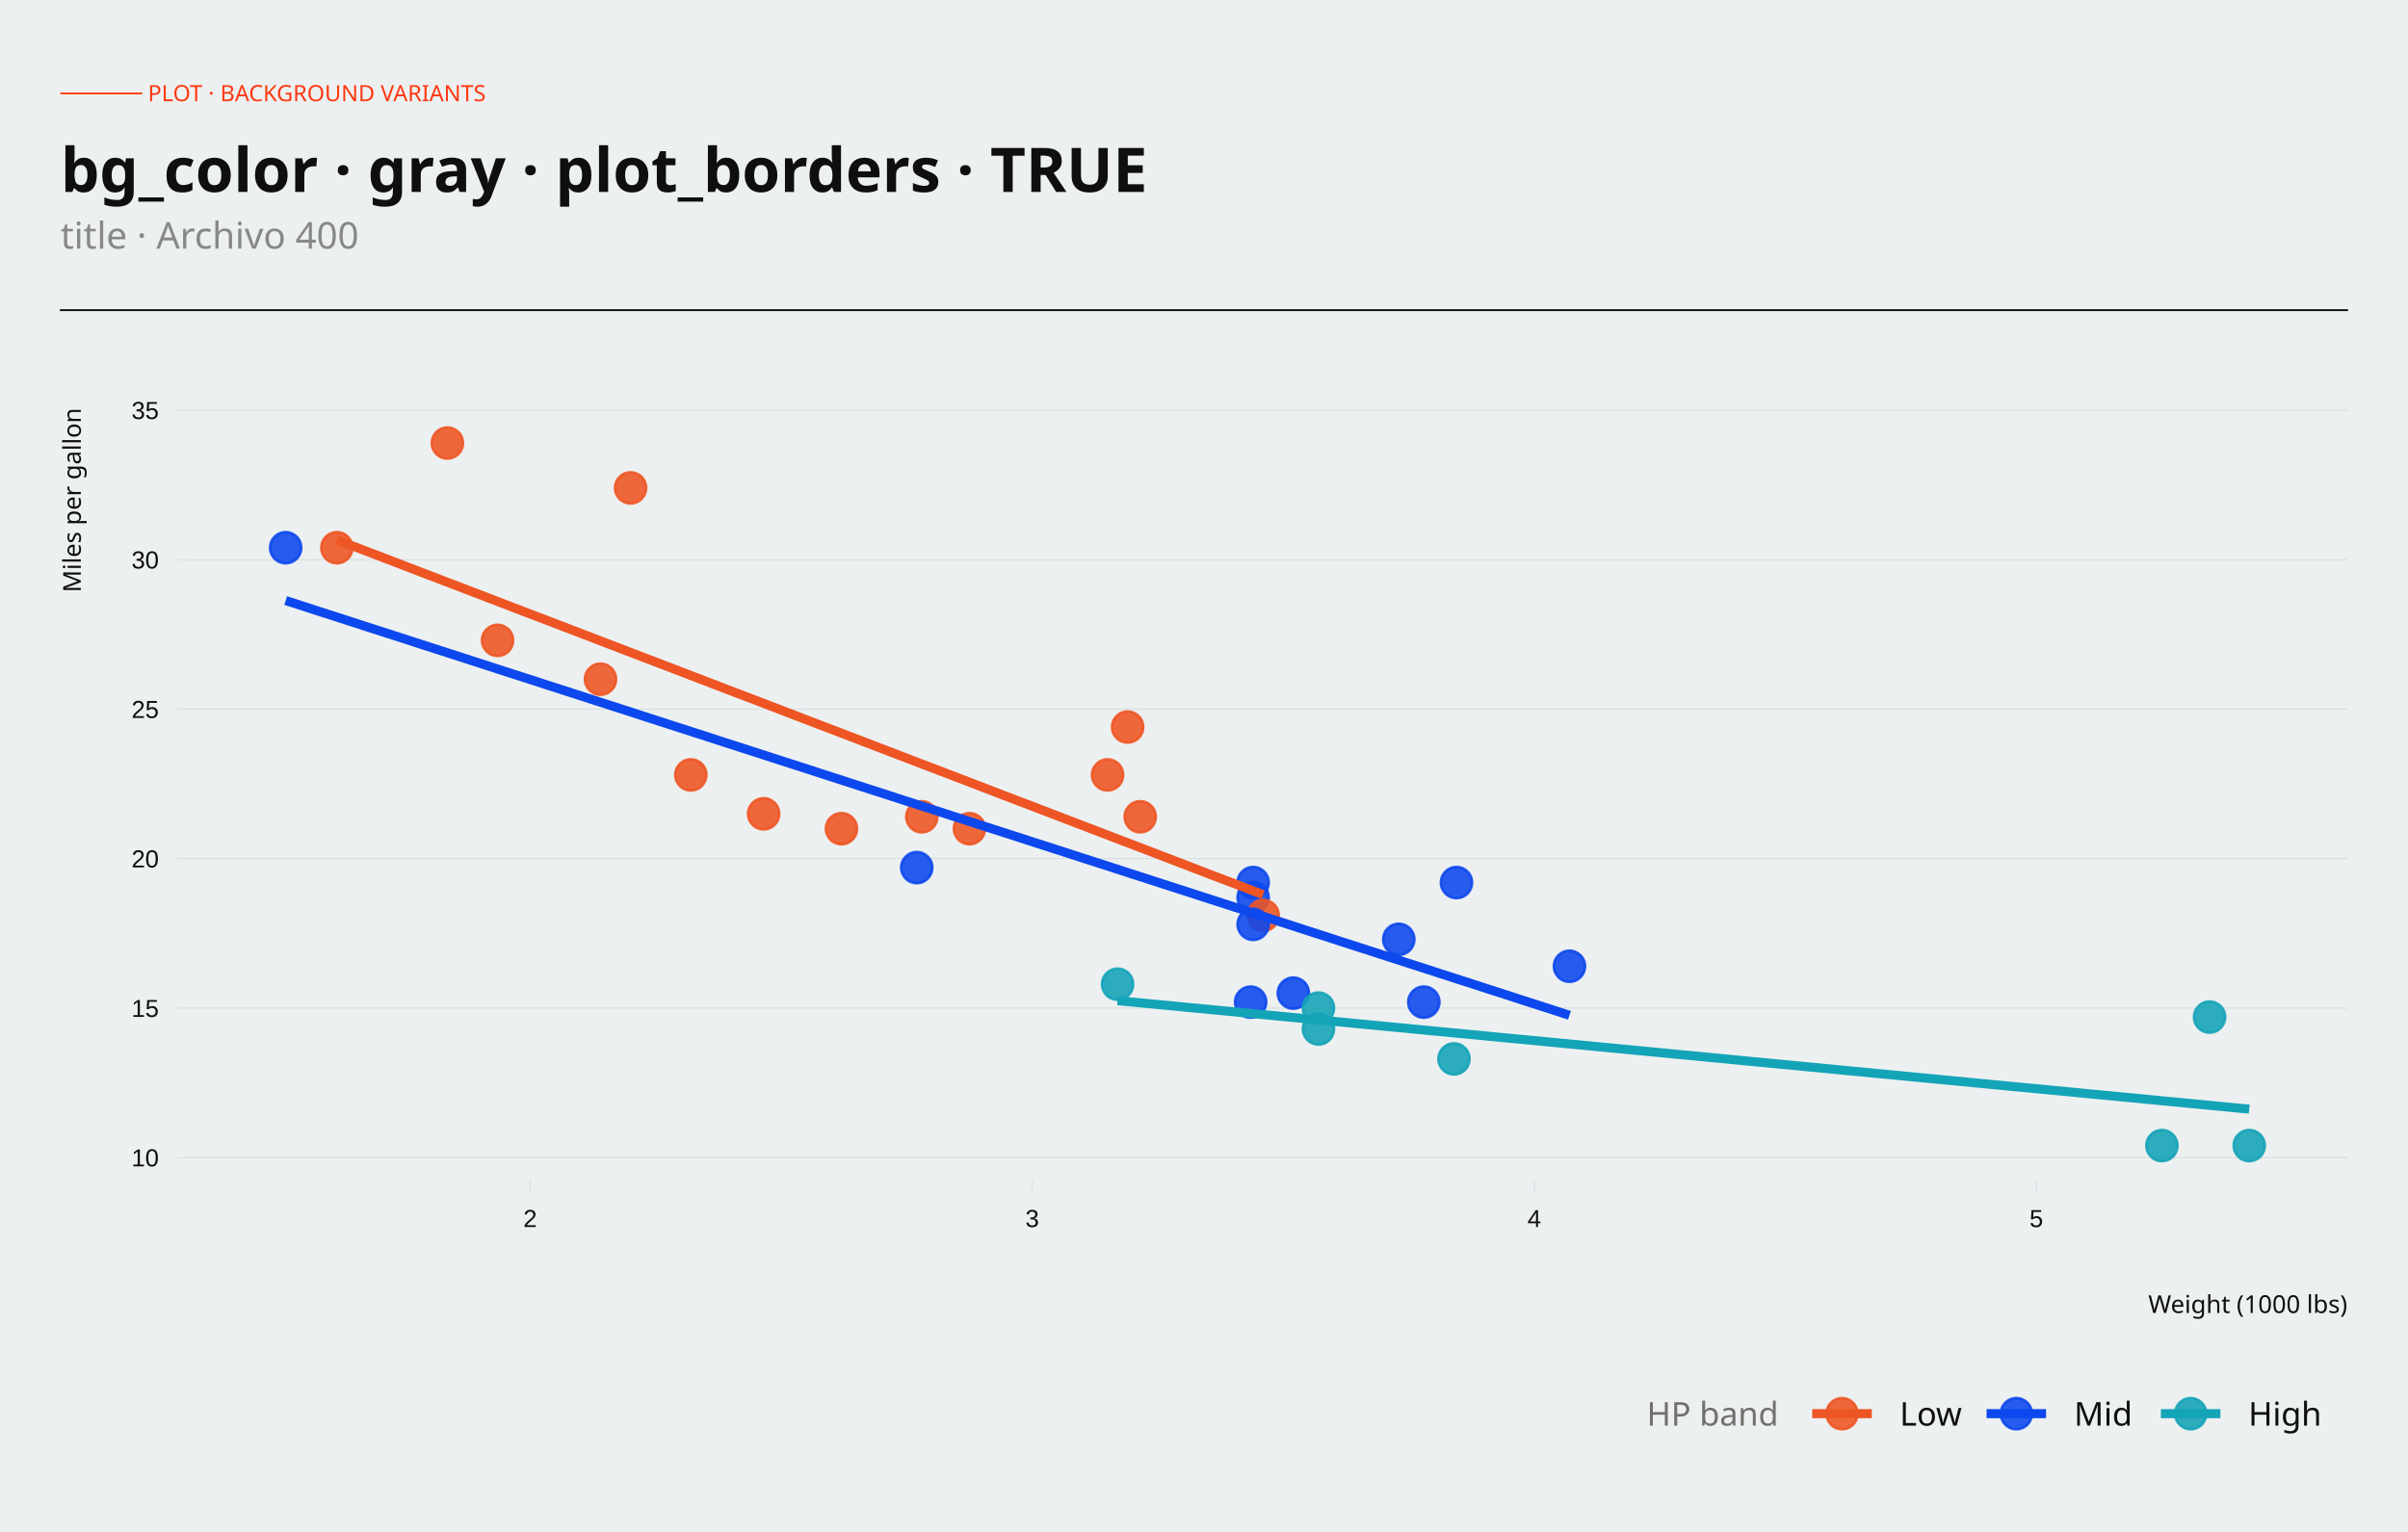
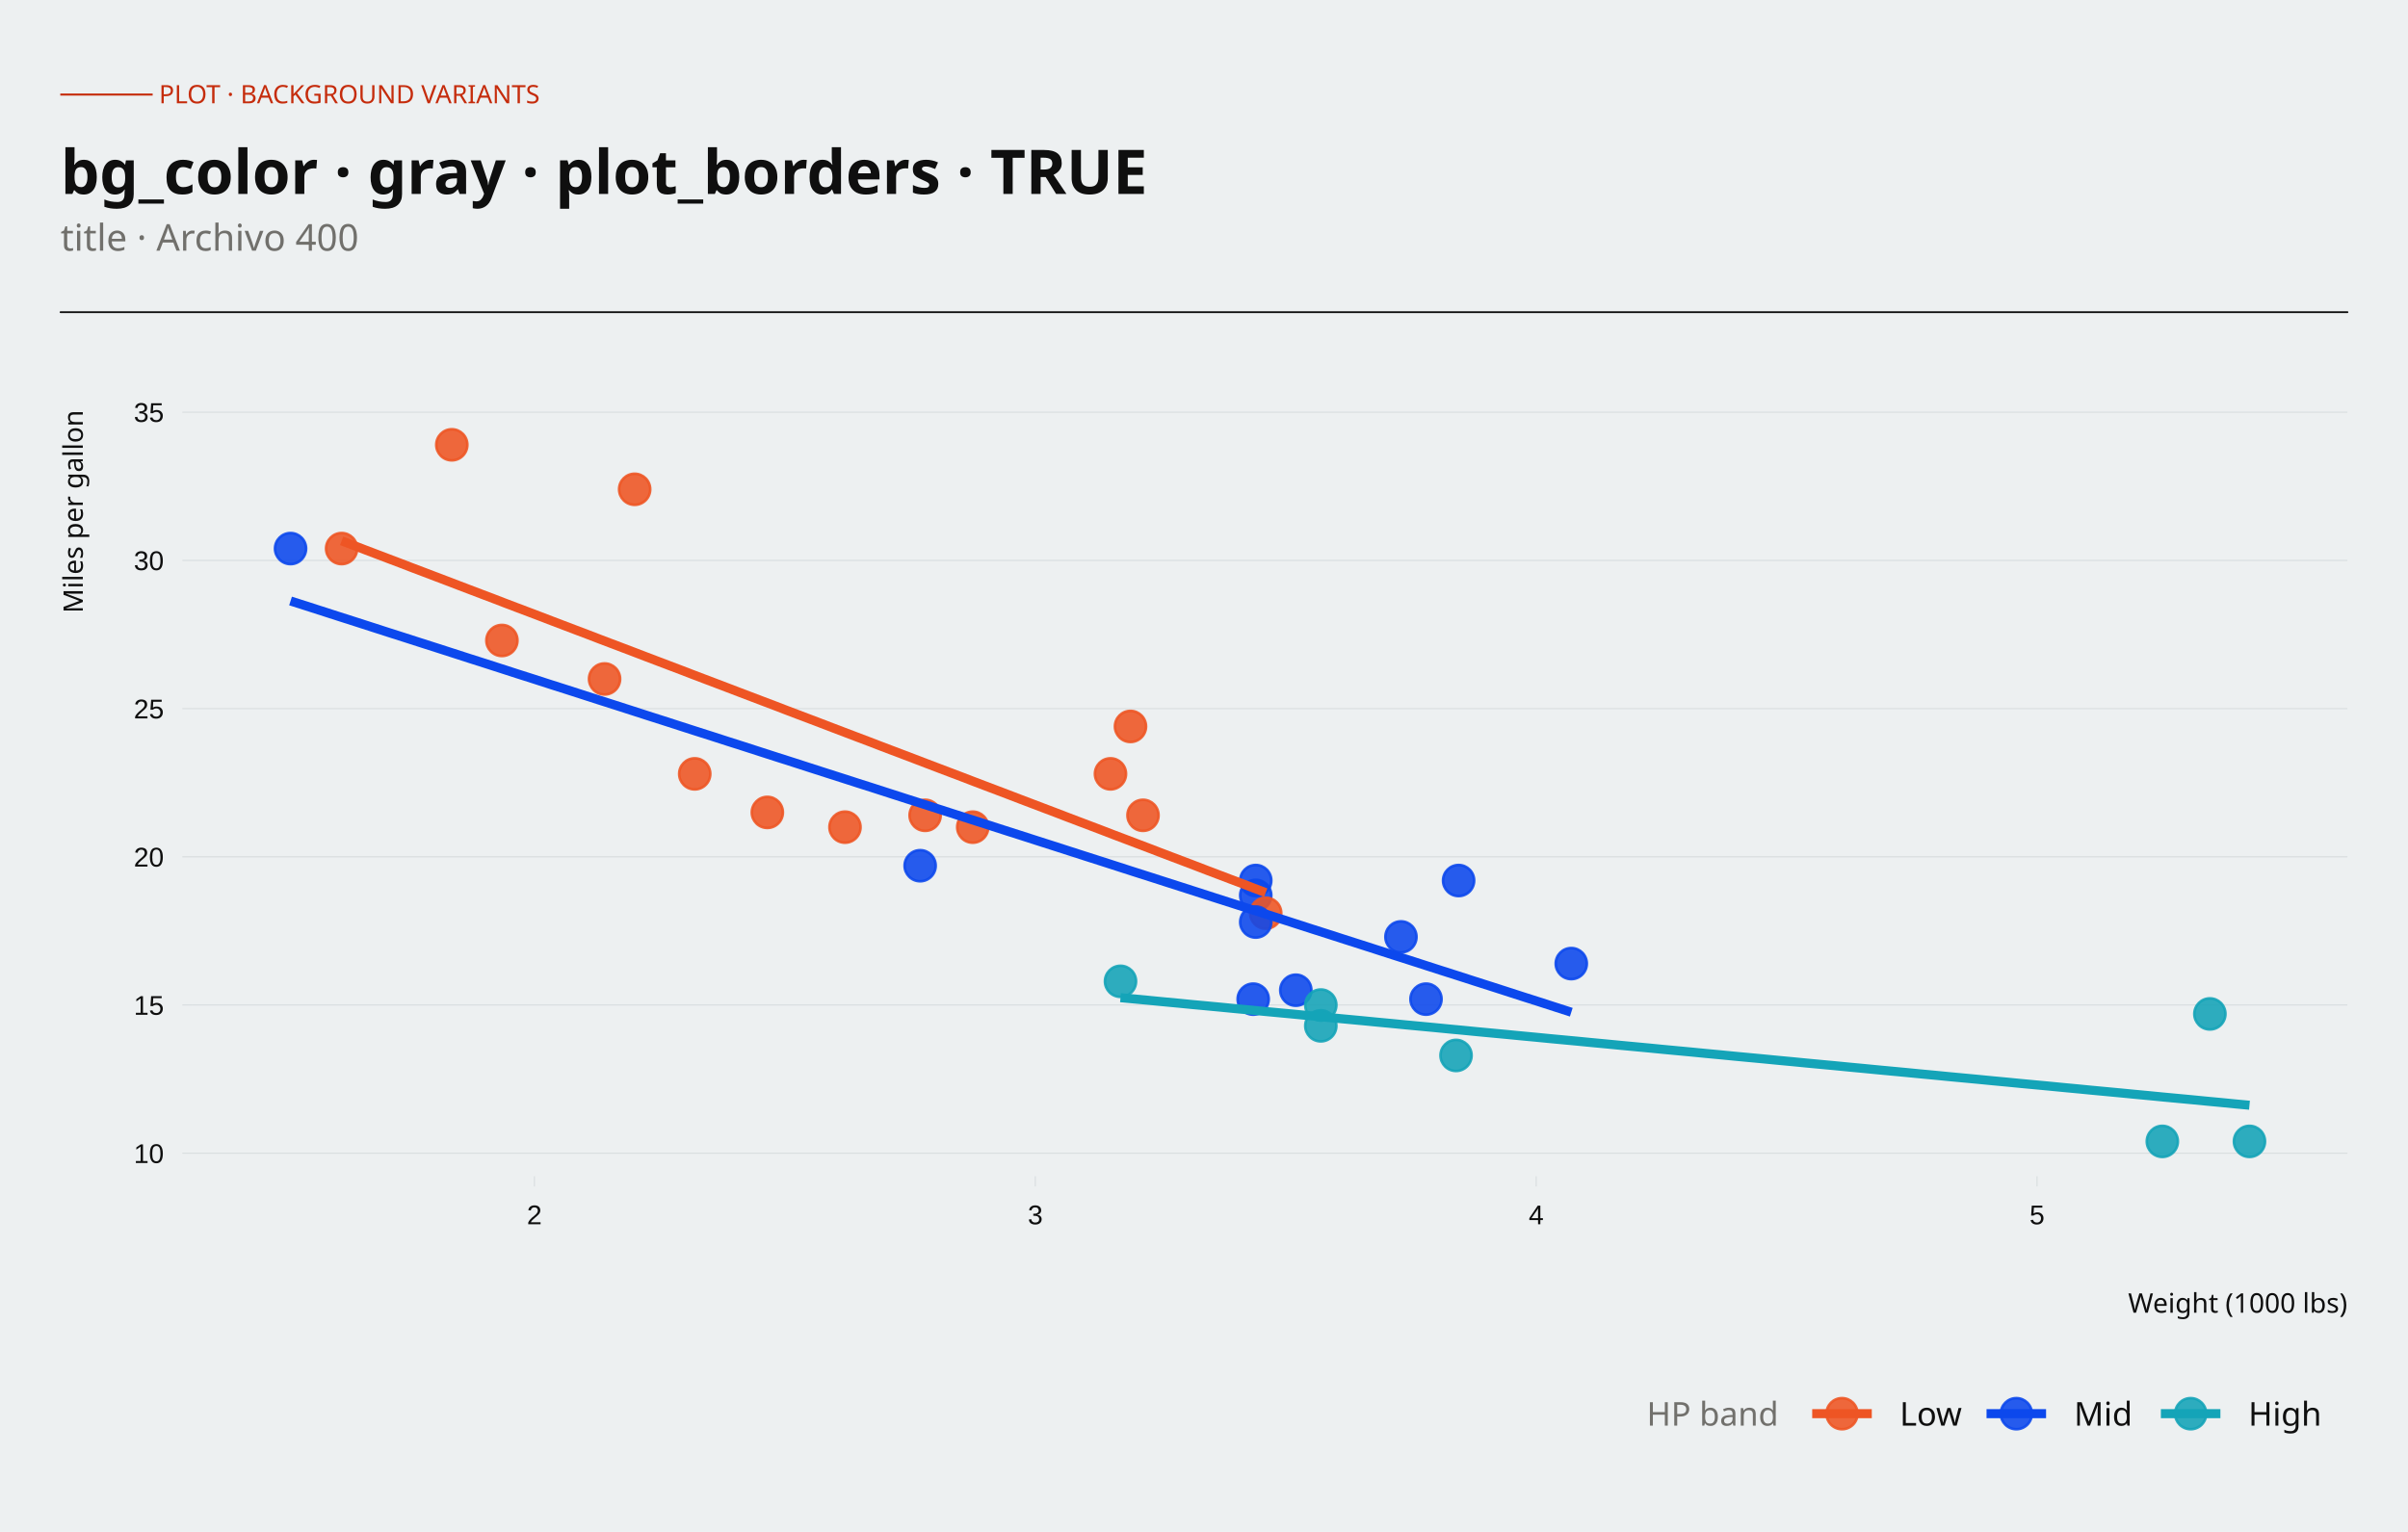
<svg xmlns="http://www.w3.org/2000/svg" width="396.00pt" height="252.00pt" viewBox="0 0 396.00 252.00">
  <g class="svglite">
    <defs>
      <style type="text/css">
    .svglite line, .svglite polyline, .svglite polygon, .svglite path, .svglite rect, .svglite circle {
      fill: none;
      stroke: #000000;
      stroke-linecap: round;
      stroke-linejoin: round;
      stroke-miterlimit: 10.00;
    }
    .svglite text {
      white-space: pre;
    }
    .svglite g.glyphgroup path {
      fill: inherit;
      stroke: none;
    }
  </style>
    </defs>
    <rect width="100%" height="100%" style="stroke: none; fill: none;" />
    <defs>
      <clipPath id="cpMC4wMHwzOTYuMDB8MC4wMHwyNTIuMDA=">
        <rect x="0.00" y="0.00" width="396.00" height="252.00" />
      </clipPath>
    </defs>
    <g clip-path="url(#cpMC4wMHwzOTYuMDB8MC4wMHwyNTIuMDA=)">
-       <rect x="-0" y="0.00" width="396.00" height="252.00" style="stroke-width: 0.65; stroke: none; fill: #EDF0F1;" />
+       <rect x="-0" y="-0" width="396.00" height="252.00" style="stroke-width: 0.65; stroke: none; fill: #EDF0F1;" />
    </g>
    <defs>
-       <clipPath id="cpMzAuODN8Mzg2LjA0fDY3LjEwfDE5NC4yMw==">
-         <rect x="30.83" y="67.10" width="355.20" height="127.13" />
+       <clipPath id="cpMzEuNjd8Mzg2LjA0fDY3LjQ0fDE5My40OQ==">
+         <rect x="31.67" y="67.44" width="354.37" height="126.05" />
      </clipPath>
    </defs>
-     <g clip-path="url(#cpMzAuODN8Mzg2LjA0fDY3LjEwfDE5NC4yMw==)">
-       <rect x="30.83" y="67.10" width="355.20" height="127.13" style="stroke-width: 0.65; stroke: none; fill: #EDF0F1;" />
-       <polyline points="30.83,190.42 386.04,190.42 " style="stroke-width: 0.15; stroke: #D4D9DB; stroke-linecap: butt;" />
-       <polyline points="30.83,165.83 386.04,165.83 " style="stroke-width: 0.15; stroke: #D4D9DB; stroke-linecap: butt;" />
-       <polyline points="30.83,141.24 386.04,141.24 " style="stroke-width: 0.15; stroke: #D4D9DB; stroke-linecap: butt;" />
-       <polyline points="30.83,116.65 386.04,116.65 " style="stroke-width: 0.15; stroke: #D4D9DB; stroke-linecap: butt;" />
-       <polyline points="30.83,92.06 386.04,92.06 " style="stroke-width: 0.15; stroke: #D4D9DB; stroke-linecap: butt;" />
-       <polyline points="30.83,67.47 386.04,67.47 " style="stroke-width: 0.15; stroke: #D4D9DB; stroke-linecap: butt;" />
-       <circle cx="138.38" cy="136.32" r="2.56" style="stroke-width: 0.43; stroke: #EE5524; stroke-opacity: 0.88; fill: #EE5524; fill-opacity: 0.88;" />
-       <circle cx="159.43" cy="136.32" r="2.56" style="stroke-width: 0.43; stroke: #EE5524; stroke-opacity: 0.88; fill: #EE5524; fill-opacity: 0.88;" />
-       <circle cx="113.61" cy="127.47" r="2.56" style="stroke-width: 0.43; stroke: #EE5524; stroke-opacity: 0.88; fill: #EE5524; fill-opacity: 0.88;" />
-       <circle cx="187.51" cy="134.36" r="2.56" style="stroke-width: 0.43; stroke: #EE5524; stroke-opacity: 0.88; fill: #EE5524; fill-opacity: 0.88;" />
-       <circle cx="206.08" cy="147.64" r="2.56" style="stroke-width: 0.43; stroke: #0C48ED; stroke-opacity: 0.88; fill: #0C48ED; fill-opacity: 0.88;" />
-       <circle cx="207.73" cy="150.59" r="2.56" style="stroke-width: 0.43; stroke: #EE5524; stroke-opacity: 0.88; fill: #EE5524; fill-opacity: 0.88;" />
-       <circle cx="216.82" cy="169.27" r="2.56" style="stroke-width: 0.43; stroke: #14A4B8; stroke-opacity: 0.88; fill: #14A4B8; fill-opacity: 0.88;" />
-       <circle cx="185.44" cy="119.60" r="2.56" style="stroke-width: 0.43; stroke: #EE5524; stroke-opacity: 0.88; fill: #EE5524; fill-opacity: 0.88;" />
-       <circle cx="182.14" cy="127.47" r="2.56" style="stroke-width: 0.43; stroke: #EE5524; stroke-opacity: 0.88; fill: #EE5524; fill-opacity: 0.88;" />
-       <circle cx="206.08" cy="145.18" r="2.56" style="stroke-width: 0.43; stroke: #0C48ED; stroke-opacity: 0.88; fill: #0C48ED; fill-opacity: 0.88;" />
-       <circle cx="206.08" cy="152.06" r="2.56" style="stroke-width: 0.43; stroke: #0C48ED; stroke-opacity: 0.88; fill: #0C48ED; fill-opacity: 0.88;" />
-       <circle cx="258.10" cy="158.95" r="2.56" style="stroke-width: 0.43; stroke: #0C48ED; stroke-opacity: 0.88; fill: #0C48ED; fill-opacity: 0.88;" />
-       <circle cx="230.03" cy="154.52" r="2.56" style="stroke-width: 0.43; stroke: #0C48ED; stroke-opacity: 0.88; fill: #0C48ED; fill-opacity: 0.88;" />
-       <circle cx="234.15" cy="164.85" r="2.56" style="stroke-width: 0.43; stroke: #0C48ED; stroke-opacity: 0.88; fill: #0C48ED; fill-opacity: 0.88;" />
-       <circle cx="355.53" cy="188.45" r="2.56" style="stroke-width: 0.43; stroke: #14A4B8; stroke-opacity: 0.88; fill: #14A4B8; fill-opacity: 0.88;" />
-       <circle cx="369.89" cy="188.45" r="2.56" style="stroke-width: 0.43; stroke: #14A4B8; stroke-opacity: 0.88; fill: #14A4B8; fill-opacity: 0.88;" />
-       <circle cx="363.37" cy="167.31" r="2.56" style="stroke-width: 0.43; stroke: #14A4B8; stroke-opacity: 0.88; fill: #14A4B8; fill-opacity: 0.88;" />
-       <circle cx="103.70" cy="80.26" r="2.56" style="stroke-width: 0.43; stroke: #EE5524; stroke-opacity: 0.88; fill: #EE5524; fill-opacity: 0.88;" />
-       <circle cx="55.40" cy="90.10" r="2.56" style="stroke-width: 0.43; stroke: #EE5524; stroke-opacity: 0.88; fill: #EE5524; fill-opacity: 0.88;" />
-       <circle cx="73.57" cy="72.88" r="2.56" style="stroke-width: 0.43; stroke: #EE5524; stroke-opacity: 0.88; fill: #EE5524; fill-opacity: 0.88;" />
-       <circle cx="125.58" cy="133.87" r="2.56" style="stroke-width: 0.43; stroke: #EE5524; stroke-opacity: 0.88; fill: #EE5524; fill-opacity: 0.88;" />
-       <circle cx="212.69" cy="163.37" r="2.56" style="stroke-width: 0.43; stroke: #0C48ED; stroke-opacity: 0.88; fill: #0C48ED; fill-opacity: 0.88;" />
-       <circle cx="205.67" cy="164.85" r="2.56" style="stroke-width: 0.43; stroke: #0C48ED; stroke-opacity: 0.88; fill: #0C48ED; fill-opacity: 0.88;" />
-       <circle cx="239.11" cy="174.19" r="2.56" style="stroke-width: 0.43; stroke: #14A4B8; stroke-opacity: 0.88; fill: #14A4B8; fill-opacity: 0.88;" />
-       <circle cx="239.52" cy="145.18" r="2.56" style="stroke-width: 0.43; stroke: #0C48ED; stroke-opacity: 0.88; fill: #0C48ED; fill-opacity: 0.88;" />
-       <circle cx="81.82" cy="105.34" r="2.56" style="stroke-width: 0.43; stroke: #EE5524; stroke-opacity: 0.88; fill: #EE5524; fill-opacity: 0.88;" />
-       <circle cx="98.75" cy="111.73" r="2.56" style="stroke-width: 0.43; stroke: #EE5524; stroke-opacity: 0.88; fill: #EE5524; fill-opacity: 0.88;" />
-       <circle cx="46.98" cy="90.10" r="2.56" style="stroke-width: 0.43; stroke: #0C48ED; stroke-opacity: 0.88; fill: #0C48ED; fill-opacity: 0.88;" />
-       <circle cx="183.79" cy="161.90" r="2.56" style="stroke-width: 0.43; stroke: #14A4B8; stroke-opacity: 0.88; fill: #14A4B8; fill-opacity: 0.88;" />
-       <circle cx="150.76" cy="142.72" r="2.56" style="stroke-width: 0.43; stroke: #0C48ED; stroke-opacity: 0.88; fill: #0C48ED; fill-opacity: 0.88;" />
-       <circle cx="216.82" cy="165.83" r="2.56" style="stroke-width: 0.43; stroke: #14A4B8; stroke-opacity: 0.88; fill: #14A4B8; fill-opacity: 0.88;" />
-       <circle cx="151.59" cy="134.36" r="2.56" style="stroke-width: 0.43; stroke: #EE5524; stroke-opacity: 0.88; fill: #EE5524; fill-opacity: 0.88;" />
-       <polyline points="55.40,88.82 57.33,89.56 59.26,90.29 61.19,91.03 63.11,91.77 65.04,92.51 66.97,93.25 68.90,93.99 70.83,94.73 72.76,95.47 74.68,96.20 76.61,96.94 78.54,97.68 80.47,98.42 82.40,99.16 84.32,99.90 86.25,100.64 88.18,101.38 90.11,102.11 92.04,102.85 93.97,103.59 95.89,104.33 97.82,105.07 99.75,105.81 101.68,106.55 103.61,107.29 105.54,108.03 107.46,108.76 109.39,109.50 111.32,110.24 113.25,110.98 115.18,111.72 117.11,112.46 119.03,113.20 120.96,113.94 122.89,114.67 124.82,115.41 126.75,116.15 128.67,116.89 130.60,117.63 132.53,118.37 134.46,119.11 136.39,119.85 138.32,120.58 140.24,121.32 142.17,122.06 144.10,122.80 146.03,123.54 147.96,124.28 149.89,125.02 151.81,125.76 153.74,126.49 155.67,127.23 157.60,127.97 159.53,128.71 161.46,129.45 163.38,130.19 165.31,130.93 167.24,131.67 169.17,132.40 171.10,133.14 173.02,133.88 174.95,134.62 176.88,135.36 178.81,136.10 180.74,136.84 182.67,137.58 184.59,138.32 186.52,139.05 188.45,139.79 190.38,140.53 192.31,141.27 194.24,142.01 196.16,142.75 198.09,143.49 200.02,144.23 201.95,144.96 203.88,145.70 205.81,146.44 207.73,147.18 " style="stroke-width: 1.49; stroke: #EE5524; stroke-linecap: butt;" />
-       <polyline points="46.98,98.79 49.65,99.65 52.32,100.52 55.00,101.38 57.67,102.24 60.34,103.11 63.01,103.97 65.69,104.83 68.36,105.70 71.03,106.56 73.70,107.42 76.38,108.29 79.05,109.15 81.72,110.02 84.39,110.88 87.07,111.74 89.74,112.61 92.41,113.47 95.08,114.33 97.75,115.20 100.43,116.06 103.10,116.92 105.77,117.79 108.44,118.65 111.12,119.52 113.79,120.38 116.46,121.24 119.13,122.11 121.81,122.97 124.48,123.83 127.15,124.70 129.82,125.56 132.50,126.42 135.17,127.29 137.84,128.15 140.51,129.02 143.19,129.88 145.86,130.74 148.53,131.61 151.20,132.47 153.88,133.33 156.55,134.20 159.22,135.06 161.89,135.93 164.56,136.79 167.24,137.65 169.91,138.52 172.58,139.38 175.25,140.24 177.93,141.11 180.60,141.97 183.27,142.83 185.94,143.70 188.62,144.56 191.29,145.43 193.96,146.29 196.63,147.15 199.31,148.02 201.98,148.88 204.65,149.74 207.32,150.61 210.00,151.47 212.67,152.33 215.34,153.20 218.01,154.06 220.68,154.93 223.36,155.79 226.03,156.65 228.70,157.52 231.37,158.38 234.05,159.24 236.72,160.11 239.39,160.97 242.06,161.83 244.74,162.70 247.41,163.56 250.08,164.43 252.75,165.29 255.43,166.15 258.10,167.02 " style="stroke-width: 1.49; stroke: #0C48ED; stroke-linecap: butt;" />
-       <polyline points="183.79,164.61 186.15,164.83 188.50,165.06 190.86,165.28 193.21,165.51 195.57,165.74 197.92,165.96 200.28,166.19 202.64,166.41 204.99,166.64 207.35,166.87 209.70,167.09 212.06,167.32 214.41,167.54 216.77,167.77 219.13,167.99 221.48,168.22 223.84,168.45 226.19,168.67 228.55,168.90 230.90,169.12 233.26,169.35 235.62,169.58 237.97,169.80 240.33,170.03 242.68,170.25 245.04,170.48 247.39,170.71 249.75,170.93 252.11,171.16 254.46,171.38 256.82,171.61 259.17,171.83 261.53,172.06 263.88,172.29 266.24,172.51 268.60,172.74 270.95,172.96 273.31,173.19 275.66,173.42 278.02,173.64 280.37,173.87 282.73,174.09 285.09,174.32 287.44,174.55 289.80,174.77 292.15,175.00 294.51,175.22 296.86,175.45 299.22,175.67 301.58,175.90 303.93,176.13 306.29,176.35 308.64,176.58 311.00,176.80 313.35,177.03 315.71,177.26 318.07,177.48 320.42,177.71 322.78,177.93 325.13,178.16 327.49,178.39 329.84,178.61 332.20,178.84 334.56,179.06 336.91,179.29 339.27,179.51 341.62,179.74 343.98,179.97 346.33,180.19 348.69,180.42 351.05,180.64 353.40,180.87 355.76,181.10 358.11,181.32 360.47,181.55 362.82,181.77 365.18,182.00 367.54,182.23 369.89,182.45 " style="stroke-width: 1.49; stroke: #14A4B8; stroke-linecap: butt;" />
+     <g clip-path="url(#cpMzEuNjd8Mzg2LjA0fDY3LjQ0fDE5My40OQ==)">
+       <rect x="31.67" y="67.44" width="354.37" height="126.05" style="stroke-width: 0.65; stroke: none; fill: #EDF0F1;" />
+       <polyline points="31.67,189.71 386.04,189.71 " style="stroke-width: 0.15; stroke: #D4D9DB; stroke-linecap: butt;" />
+       <polyline points="31.67,165.33 386.04,165.33 " style="stroke-width: 0.15; stroke: #D4D9DB; stroke-linecap: butt;" />
+       <polyline points="31.67,140.95 386.04,140.95 " style="stroke-width: 0.15; stroke: #D4D9DB; stroke-linecap: butt;" />
+       <polyline points="31.67,116.57 386.04,116.57 " style="stroke-width: 0.15; stroke: #D4D9DB; stroke-linecap: butt;" />
+       <polyline points="31.67,92.19 386.04,92.19 " style="stroke-width: 0.15; stroke: #D4D9DB; stroke-linecap: butt;" />
+       <polyline points="31.67,67.81 386.04,67.81 " style="stroke-width: 0.15; stroke: #D4D9DB; stroke-linecap: butt;" />
+       <circle cx="138.96" cy="136.07" r="2.56" style="stroke-width: 0.43; stroke: #EE5524; stroke-opacity: 0.88; fill: #EE5524; fill-opacity: 0.88;" />
+       <circle cx="159.97" cy="136.07" r="2.56" style="stroke-width: 0.43; stroke: #EE5524; stroke-opacity: 0.88; fill: #EE5524; fill-opacity: 0.88;" />
+       <circle cx="114.25" cy="127.30" r="2.56" style="stroke-width: 0.43; stroke: #EE5524; stroke-opacity: 0.88; fill: #EE5524; fill-opacity: 0.88;" />
+       <circle cx="187.97" cy="134.12" r="2.56" style="stroke-width: 0.43; stroke: #EE5524; stroke-opacity: 0.88; fill: #EE5524; fill-opacity: 0.88;" />
+       <circle cx="206.51" cy="147.29" r="2.56" style="stroke-width: 0.43; stroke: #0C48ED; stroke-opacity: 0.88; fill: #0C48ED; fill-opacity: 0.88;" />
+       <circle cx="208.15" cy="150.22" r="2.56" style="stroke-width: 0.43; stroke: #EE5524; stroke-opacity: 0.88; fill: #EE5524; fill-opacity: 0.88;" />
+       <circle cx="217.21" cy="168.75" r="2.56" style="stroke-width: 0.43; stroke: #14A4B8; stroke-opacity: 0.88; fill: #14A4B8; fill-opacity: 0.88;" />
+       <circle cx="185.91" cy="119.50" r="2.56" style="stroke-width: 0.43; stroke: #EE5524; stroke-opacity: 0.88; fill: #EE5524; fill-opacity: 0.88;" />
+       <circle cx="182.62" cy="127.30" r="2.56" style="stroke-width: 0.43; stroke: #EE5524; stroke-opacity: 0.88; fill: #EE5524; fill-opacity: 0.88;" />
+       <circle cx="206.51" cy="144.85" r="2.56" style="stroke-width: 0.43; stroke: #0C48ED; stroke-opacity: 0.88; fill: #0C48ED; fill-opacity: 0.88;" />
+       <circle cx="206.51" cy="151.68" r="2.56" style="stroke-width: 0.43; stroke: #0C48ED; stroke-opacity: 0.88; fill: #0C48ED; fill-opacity: 0.88;" />
+       <circle cx="258.40" cy="158.51" r="2.56" style="stroke-width: 0.43; stroke: #0C48ED; stroke-opacity: 0.88; fill: #0C48ED; fill-opacity: 0.88;" />
+       <circle cx="230.39" cy="154.12" r="2.56" style="stroke-width: 0.43; stroke: #0C48ED; stroke-opacity: 0.88; fill: #0C48ED; fill-opacity: 0.88;" />
+       <circle cx="234.51" cy="164.36" r="2.56" style="stroke-width: 0.43; stroke: #0C48ED; stroke-opacity: 0.88; fill: #0C48ED; fill-opacity: 0.88;" />
+       <circle cx="355.60" cy="187.76" r="2.56" style="stroke-width: 0.43; stroke: #14A4B8; stroke-opacity: 0.88; fill: #14A4B8; fill-opacity: 0.88;" />
+       <circle cx="369.93" cy="187.76" r="2.56" style="stroke-width: 0.43; stroke: #14A4B8; stroke-opacity: 0.88; fill: #14A4B8; fill-opacity: 0.88;" />
+       <circle cx="363.42" cy="166.79" r="2.56" style="stroke-width: 0.43; stroke: #14A4B8; stroke-opacity: 0.88; fill: #14A4B8; fill-opacity: 0.88;" />
+       <circle cx="104.37" cy="80.49" r="2.56" style="stroke-width: 0.43; stroke: #EE5524; stroke-opacity: 0.88; fill: #EE5524; fill-opacity: 0.88;" />
+       <circle cx="56.18" cy="90.24" r="2.56" style="stroke-width: 0.43; stroke: #EE5524; stroke-opacity: 0.88; fill: #EE5524; fill-opacity: 0.88;" />
+       <circle cx="74.30" cy="73.17" r="2.56" style="stroke-width: 0.43; stroke: #EE5524; stroke-opacity: 0.88; fill: #EE5524; fill-opacity: 0.88;" />
+       <circle cx="126.19" cy="133.64" r="2.56" style="stroke-width: 0.43; stroke: #EE5524; stroke-opacity: 0.88; fill: #EE5524; fill-opacity: 0.88;" />
+       <circle cx="213.10" cy="162.89" r="2.56" style="stroke-width: 0.43; stroke: #0C48ED; stroke-opacity: 0.88; fill: #0C48ED; fill-opacity: 0.88;" />
+       <circle cx="206.09" cy="164.36" r="2.56" style="stroke-width: 0.43; stroke: #0C48ED; stroke-opacity: 0.88; fill: #0C48ED; fill-opacity: 0.88;" />
+       <circle cx="239.45" cy="173.62" r="2.56" style="stroke-width: 0.43; stroke: #14A4B8; stroke-opacity: 0.88; fill: #14A4B8; fill-opacity: 0.88;" />
+       <circle cx="239.87" cy="144.85" r="2.56" style="stroke-width: 0.43; stroke: #0C48ED; stroke-opacity: 0.88; fill: #0C48ED; fill-opacity: 0.88;" />
+       <circle cx="82.54" cy="105.36" r="2.56" style="stroke-width: 0.43; stroke: #EE5524; stroke-opacity: 0.88; fill: #EE5524; fill-opacity: 0.88;" />
+       <circle cx="99.42" cy="111.69" r="2.56" style="stroke-width: 0.43; stroke: #EE5524; stroke-opacity: 0.88; fill: #EE5524; fill-opacity: 0.88;" />
+       <circle cx="47.78" cy="90.24" r="2.56" style="stroke-width: 0.43; stroke: #0C48ED; stroke-opacity: 0.88; fill: #0C48ED; fill-opacity: 0.88;" />
+       <circle cx="184.27" cy="161.43" r="2.56" style="stroke-width: 0.43; stroke: #14A4B8; stroke-opacity: 0.88; fill: #14A4B8; fill-opacity: 0.88;" />
+       <circle cx="151.32" cy="142.41" r="2.56" style="stroke-width: 0.43; stroke: #0C48ED; stroke-opacity: 0.88; fill: #0C48ED; fill-opacity: 0.88;" />
+       <circle cx="217.21" cy="165.33" r="2.56" style="stroke-width: 0.43; stroke: #14A4B8; stroke-opacity: 0.88; fill: #14A4B8; fill-opacity: 0.88;" />
+       <circle cx="152.14" cy="134.12" r="2.56" style="stroke-width: 0.43; stroke: #EE5524; stroke-opacity: 0.88; fill: #EE5524; fill-opacity: 0.88;" />
+       <polyline points="56.18,88.97 58.10,89.70 60.03,90.44 61.95,91.17 63.87,91.90 65.80,92.63 67.72,93.37 69.65,94.10 71.57,94.83 73.49,95.56 75.42,96.30 77.34,97.03 79.26,97.76 81.19,98.49 83.11,99.23 85.03,99.96 86.96,100.69 88.88,101.42 90.81,102.16 92.73,102.89 94.65,103.62 96.58,104.35 98.50,105.09 100.42,105.82 102.35,106.55 104.27,107.28 106.20,108.02 108.12,108.75 110.04,109.48 111.97,110.21 113.89,110.95 115.81,111.68 117.74,112.41 119.66,113.14 121.59,113.88 123.51,114.61 125.43,115.34 127.36,116.07 129.28,116.81 131.20,117.54 133.13,118.27 135.05,119.00 136.98,119.74 138.90,120.47 140.82,121.20 142.75,121.93 144.67,122.67 146.59,123.40 148.52,124.13 150.44,124.86 152.37,125.60 154.29,126.33 156.21,127.06 158.14,127.79 160.06,128.53 161.98,129.26 163.91,129.99 165.83,130.72 167.76,131.46 169.68,132.19 171.60,132.92 173.53,133.65 175.45,134.39 177.37,135.12 179.30,135.85 181.22,136.58 183.14,137.32 185.07,138.05 186.99,138.78 188.92,139.51 190.84,140.25 192.76,140.98 194.69,141.71 196.61,142.44 198.53,143.18 200.46,143.91 202.38,144.64 204.31,145.37 206.23,146.11 208.15,146.84 " style="stroke-width: 1.49; stroke: #EE5524; stroke-linecap: butt;" />
+       <polyline points="47.78,98.86 50.44,99.71 53.11,100.57 55.78,101.43 58.44,102.28 61.11,103.14 63.77,104.00 66.44,104.85 69.11,105.71 71.77,106.56 74.44,107.42 77.10,108.28 79.77,109.13 82.44,109.99 85.10,110.85 87.77,111.70 90.43,112.56 93.10,113.41 95.77,114.27 98.43,115.13 101.10,115.98 103.77,116.84 106.43,117.70 109.10,118.55 111.76,119.41 114.43,120.27 117.10,121.12 119.76,121.98 122.43,122.83 125.09,123.69 127.76,124.55 130.43,125.40 133.09,126.26 135.76,127.12 138.42,127.97 141.09,128.83 143.76,129.68 146.42,130.54 149.09,131.40 151.76,132.25 154.42,133.11 157.09,133.97 159.75,134.82 162.42,135.68 165.09,136.54 167.75,137.39 170.42,138.25 173.08,139.10 175.75,139.96 178.42,140.82 181.08,141.67 183.75,142.53 186.41,143.39 189.08,144.24 191.75,145.10 194.41,145.95 197.08,146.81 199.75,147.67 202.41,148.52 205.08,149.38 207.74,150.24 210.41,151.09 213.08,151.95 215.74,152.81 218.41,153.66 221.07,154.52 223.74,155.37 226.41,156.23 229.07,157.09 231.74,157.94 234.40,158.80 237.07,159.66 239.74,160.51 242.40,161.37 245.07,162.22 247.74,163.08 250.40,163.94 253.07,164.79 255.73,165.65 258.40,166.51 " style="stroke-width: 1.49; stroke: #0C48ED; stroke-linecap: butt;" />
+       <polyline points="184.27,164.12 186.62,164.34 188.97,164.56 191.32,164.79 193.67,165.01 196.02,165.24 198.37,165.46 200.72,165.68 203.07,165.91 205.42,166.13 207.77,166.36 210.12,166.58 212.47,166.80 214.82,167.03 217.17,167.25 219.52,167.48 221.87,167.70 224.22,167.92 226.57,168.15 228.92,168.37 231.27,168.60 233.62,168.82 235.97,169.04 238.32,169.27 240.67,169.49 243.02,169.72 245.37,169.94 247.72,170.16 250.07,170.39 252.42,170.61 254.77,170.84 257.12,171.06 259.47,171.28 261.82,171.51 264.17,171.73 266.52,171.96 268.87,172.18 271.22,172.40 273.57,172.63 275.92,172.85 278.27,173.07 280.62,173.30 282.97,173.52 285.32,173.75 287.67,173.97 290.02,174.19 292.37,174.42 294.72,174.64 297.07,174.87 299.42,175.09 301.77,175.31 304.12,175.54 306.47,175.76 308.83,175.99 311.18,176.21 313.53,176.43 315.88,176.66 318.23,176.88 320.58,177.11 322.93,177.33 325.28,177.55 327.63,177.78 329.98,178.00 332.33,178.23 334.68,178.45 337.03,178.67 339.38,178.90 341.73,179.12 344.08,179.35 346.43,179.57 348.78,179.79 351.13,180.02 353.48,180.24 355.83,180.47 358.18,180.69 360.53,180.91 362.88,181.14 365.23,181.36 367.58,181.59 369.93,181.81 " style="stroke-width: 1.49; stroke: #14A4B8; stroke-linecap: butt;" />
    </g>
    <g clip-path="url(#cpMC4wMHwzOTYuMDB8MC4wMHwyNTIuMDA=)">
-       <text x="26.13" y="191.87" text-anchor="end" style="font-size: 4.05px;fill: #0F0F0F; font-family: &quot;Arial&quot;;" textLength="4.50px" lengthAdjust="spacingAndGlyphs">10</text>
-       <text x="26.13" y="167.28" text-anchor="end" style="font-size: 4.05px;fill: #0F0F0F; font-family: &quot;Arial&quot;;" textLength="4.50px" lengthAdjust="spacingAndGlyphs">15</text>
-       <text x="26.13" y="142.69" text-anchor="end" style="font-size: 4.05px;fill: #0F0F0F; font-family: &quot;Arial&quot;;" textLength="4.50px" lengthAdjust="spacingAndGlyphs">20</text>
-       <text x="26.13" y="118.10" text-anchor="end" style="font-size: 4.05px;fill: #0F0F0F; font-family: &quot;Arial&quot;;" textLength="4.50px" lengthAdjust="spacingAndGlyphs">25</text>
-       <text x="26.13" y="93.51" text-anchor="end" style="font-size: 4.05px;fill: #0F0F0F; font-family: &quot;Arial&quot;;" textLength="4.50px" lengthAdjust="spacingAndGlyphs">30</text>
-       <text x="26.13" y="68.92" text-anchor="end" style="font-size: 4.05px;fill: #0F0F0F; font-family: &quot;Arial&quot;;" textLength="4.50px" lengthAdjust="spacingAndGlyphs">35</text>
-       <polyline points="29.15,190.42 30.83,190.42 " style="stroke-width: 0.15; stroke: #D4D9DB; stroke-linecap: butt;" />
-       <polyline points="29.15,165.83 30.83,165.83 " style="stroke-width: 0.15; stroke: #D4D9DB; stroke-linecap: butt;" />
-       <polyline points="29.15,141.24 30.83,141.24 " style="stroke-width: 0.15; stroke: #D4D9DB; stroke-linecap: butt;" />
-       <polyline points="29.15,116.65 30.83,116.65 " style="stroke-width: 0.15; stroke: #D4D9DB; stroke-linecap: butt;" />
-       <polyline points="29.15,92.06 30.83,92.06 " style="stroke-width: 0.15; stroke: #D4D9DB; stroke-linecap: butt;" />
-       <polyline points="29.15,67.47 30.83,67.47 " style="stroke-width: 0.15; stroke: #D4D9DB; stroke-linecap: butt;" />
-       <polyline points="87.19,195.91 87.19,194.23 " style="stroke-width: 0.15; stroke: #D4D9DB; stroke-linecap: butt;" />
-       <polyline points="169.75,195.91 169.75,194.23 " style="stroke-width: 0.15; stroke: #D4D9DB; stroke-linecap: butt;" />
-       <polyline points="252.32,195.91 252.32,194.23 " style="stroke-width: 0.15; stroke: #D4D9DB; stroke-linecap: butt;" />
-       <polyline points="334.88,195.91 334.88,194.23 " style="stroke-width: 0.15; stroke: #D4D9DB; stroke-linecap: butt;" />
-       <text x="87.19" y="201.84" text-anchor="middle" style="font-size: 4.05px;fill: #0F0F0F; font-family: &quot;Arial&quot;;" textLength="2.25px" lengthAdjust="spacingAndGlyphs">2</text>
-       <text x="169.75" y="201.84" text-anchor="middle" style="font-size: 4.05px;fill: #0F0F0F; font-family: &quot;Arial&quot;;" textLength="2.25px" lengthAdjust="spacingAndGlyphs">3</text>
-       <text x="252.32" y="201.84" text-anchor="middle" style="font-size: 4.05px;fill: #0F0F0F; font-family: &quot;Arial&quot;;" textLength="2.25px" lengthAdjust="spacingAndGlyphs">4</text>
-       <text x="334.88" y="201.84" text-anchor="middle" style="font-size: 4.05px;fill: #0F0F0F; font-family: &quot;Arial&quot;;" textLength="2.25px" lengthAdjust="spacingAndGlyphs">5</text>
-       <text x="386.04" y="215.98" text-anchor="end" style="font-size: 4.05px; font-weight: 100;fill: #0F0F0F; font-family: &quot;JetBrains Mono&quot;;" textLength="41.17px" lengthAdjust="spacingAndGlyphs">Weight (1000 lbs)</text>
-       <text transform="translate(13.29,67.10) rotate(-90)" text-anchor="end" style="font-size: 4.05px; font-weight: 100;fill: #0F0F0F; font-family: &quot;JetBrains Mono&quot;;" textLength="38.75px" lengthAdjust="spacingAndGlyphs">Miles per gallon</text>
+       <text x="26.96" y="191.31" text-anchor="end" style="font-size: 4.46px;fill: #0F0F0F; font-family: &quot;Arial&quot;;" textLength="4.97px" lengthAdjust="spacingAndGlyphs">10</text>
+       <text x="26.96" y="166.93" text-anchor="end" style="font-size: 4.46px;fill: #0F0F0F; font-family: &quot;Arial&quot;;" textLength="4.97px" lengthAdjust="spacingAndGlyphs">15</text>
+       <text x="26.96" y="142.55" text-anchor="end" style="font-size: 4.46px;fill: #0F0F0F; font-family: &quot;Arial&quot;;" textLength="4.97px" lengthAdjust="spacingAndGlyphs">20</text>
+       <text x="26.96" y="118.17" text-anchor="end" style="font-size: 4.46px;fill: #0F0F0F; font-family: &quot;Arial&quot;;" textLength="4.97px" lengthAdjust="spacingAndGlyphs">25</text>
+       <text x="26.96" y="93.78" text-anchor="end" style="font-size: 4.46px;fill: #0F0F0F; font-family: &quot;Arial&quot;;" textLength="4.97px" lengthAdjust="spacingAndGlyphs">30</text>
+       <text x="26.96" y="69.40" text-anchor="end" style="font-size: 4.46px;fill: #0F0F0F; font-family: &quot;Arial&quot;;" textLength="4.97px" lengthAdjust="spacingAndGlyphs">35</text>
+       <polyline points="29.99,189.71 31.67,189.71 " style="stroke-width: 0.15; stroke: #D4D9DB; stroke-linecap: butt;" />
+       <polyline points="29.99,165.33 31.67,165.33 " style="stroke-width: 0.15; stroke: #D4D9DB; stroke-linecap: butt;" />
+       <polyline points="29.99,140.95 31.67,140.95 " style="stroke-width: 0.15; stroke: #D4D9DB; stroke-linecap: butt;" />
+       <polyline points="29.99,116.57 31.67,116.57 " style="stroke-width: 0.15; stroke: #D4D9DB; stroke-linecap: butt;" />
+       <polyline points="29.99,92.19 31.67,92.19 " style="stroke-width: 0.15; stroke: #D4D9DB; stroke-linecap: butt;" />
+       <polyline points="29.99,67.81 31.67,67.81 " style="stroke-width: 0.15; stroke: #D4D9DB; stroke-linecap: butt;" />
+       <polyline points="87.89,195.17 87.89,193.49 " style="stroke-width: 0.15; stroke: #D4D9DB; stroke-linecap: butt;" />
+       <polyline points="170.26,195.17 170.26,193.49 " style="stroke-width: 0.15; stroke: #D4D9DB; stroke-linecap: butt;" />
+       <polyline points="252.63,195.17 252.63,193.49 " style="stroke-width: 0.15; stroke: #D4D9DB; stroke-linecap: butt;" />
+       <polyline points="335.00,195.17 335.00,193.49 " style="stroke-width: 0.15; stroke: #D4D9DB; stroke-linecap: butt;" />
+       <text x="87.89" y="201.39" text-anchor="middle" style="font-size: 4.46px;fill: #0F0F0F; font-family: &quot;Arial&quot;;" textLength="2.48px" lengthAdjust="spacingAndGlyphs">2</text>
+       <text x="170.26" y="201.39" text-anchor="middle" style="font-size: 4.46px;fill: #0F0F0F; font-family: &quot;Arial&quot;;" textLength="2.48px" lengthAdjust="spacingAndGlyphs">3</text>
+       <text x="252.63" y="201.39" text-anchor="middle" style="font-size: 4.46px;fill: #0F0F0F; font-family: &quot;Arial&quot;;" textLength="2.48px" lengthAdjust="spacingAndGlyphs">4</text>
+       <text x="335.00" y="201.39" text-anchor="middle" style="font-size: 4.46px;fill: #0F0F0F; font-family: &quot;Arial&quot;;" textLength="2.48px" lengthAdjust="spacingAndGlyphs">5</text>
+       <text x="386.04" y="215.94" text-anchor="end" style="font-size: 4.46px;fill: #0F0F0F; font-family: &quot;JetBrains Mono&quot;;" textLength="45.42px" lengthAdjust="spacingAndGlyphs">Weight (1000 lbs)</text>
+       <text transform="translate(13.62,67.44) rotate(-90)" text-anchor="end" style="font-size: 4.46px;fill: #0F0F0F; font-family: &quot;JetBrains Mono&quot;;" textLength="42.75px" lengthAdjust="spacingAndGlyphs">Miles per gallon</text>
      <rect x="267.43" y="223.07" width="118.60" height="18.96" style="stroke-width: 0.75; stroke: none;" />
      <rect x="267.43" y="223.07" width="118.60" height="18.96" style="stroke-width: 0.65; stroke: none; fill: #EDF0F1;" />
      <text x="270.80" y="234.52" style="font-size: 5.40px;fill: #71706C; font-family: &quot;JetBrains Mono&quot;;" textLength="22.64px" lengthAdjust="spacingAndGlyphs">HP band</text>
      <rect x="296.80" y="226.43" width="12.24" height="12.24" style="stroke-width: 0.65; stroke: none; fill: #EDF0F1;" />
      <circle cx="302.92" cy="232.55" r="2.56" style="stroke-width: 0.43; stroke: #EE5524; stroke-opacity: 0.88; fill: #EE5524; fill-opacity: 0.88;" />
      <line x1="298.02" y1="232.55" x2="307.82" y2="232.55" style="stroke-width: 1.49; stroke: #EE5524; stroke-linecap: butt;" />
      <rect x="325.47" y="226.43" width="12.24" height="12.24" style="stroke-width: 0.65; stroke: none; fill: #EDF0F1;" />
      <circle cx="331.59" cy="232.55" r="2.56" style="stroke-width: 0.43; stroke: #0C48ED; stroke-opacity: 0.88; fill: #0C48ED; fill-opacity: 0.88;" />
      <line x1="326.69" y1="232.55" x2="336.48" y2="232.55" style="stroke-width: 1.49; stroke: #0C48ED; stroke-linecap: butt;" />
      <rect x="354.14" y="226.43" width="12.24" height="12.24" style="stroke-width: 0.65; stroke: none; fill: #EDF0F1;" />
      <circle cx="360.26" cy="232.55" r="2.56" style="stroke-width: 0.43; stroke: #14A4B8; stroke-opacity: 0.88; fill: #14A4B8; fill-opacity: 0.88;" />
      <line x1="355.36" y1="232.55" x2="365.15" y2="232.55" style="stroke-width: 1.49; stroke: #14A4B8; stroke-linecap: butt;" />
      <text x="312.40" y="234.52" style="font-size: 5.40px;fill: #0F0F0F; font-family: &quot;JetBrains Mono&quot;;" textLength="9.70px" lengthAdjust="spacingAndGlyphs">Low</text>
      <text x="341.07" y="234.52" style="font-size: 5.40px;fill: #0F0F0F; font-family: &quot;JetBrains Mono&quot;;" textLength="9.70px" lengthAdjust="spacingAndGlyphs">Mid</text>
      <text x="369.74" y="234.52" style="font-size: 5.40px;fill: #0F0F0F; font-family: &quot;JetBrains Mono&quot;;" textLength="12.94px" lengthAdjust="spacingAndGlyphs">High</text>
-       <text x="9.96" y="40.90" style="font-size: 6.08px;fill: #888888; font-family: &quot;Satoshi&quot;;" textLength="48.23px" lengthAdjust="spacingAndGlyphs">title · Archivo 400</text>
-       <polyline points="9.96,51.02 386.04,51.02 " style="stroke-width: 0.30; stroke: #0F0F0F;" />
-       <text x="9.96" y="31.57" style="font-size: 10.12px; font-weight: 600;fill: #0F0F0F; font-family: &quot;Archivo&quot;;" textLength="174.69px" lengthAdjust="spacingAndGlyphs">bg_color · gray  ·  plot_borders · TRUE</text>
-       <text x="9.96" y="16.65" style="font-size: 3.71px;fill: #FD3810; font-family: &quot;JetBrains Mono&quot;;" textLength="73.22px" lengthAdjust="spacingAndGlyphs">────── PLOT · BACKGROUND VARIANTS</text>
+       <text x="9.96" y="41.24" style="font-size: 6.08px;fill: #71706C; font-family: &quot;Satoshi&quot;;" textLength="48.23px" lengthAdjust="spacingAndGlyphs">title · Archivo 400</text>
+       <polyline points="9.96,51.35 386.04,51.35 " style="stroke-width: 0.30; stroke: #0F0F0F;" />
+       <text x="9.96" y="31.91" style="font-size: 10.12px; font-weight: 600;fill: #0F0F0F; font-family: &quot;Archivo&quot;;" textLength="174.69px" lengthAdjust="spacingAndGlyphs">bg_color · gray  ·  plot_borders · TRUE</text>
+       <text x="9.96" y="16.99" style="font-size: 4.18px;fill: #C52C0C; font-family: &quot;JetBrains Mono&quot;;" textLength="82.50px" lengthAdjust="spacingAndGlyphs">────── PLOT · BACKGROUND VARIANTS</text>
    </g>
  </g>
</svg>
